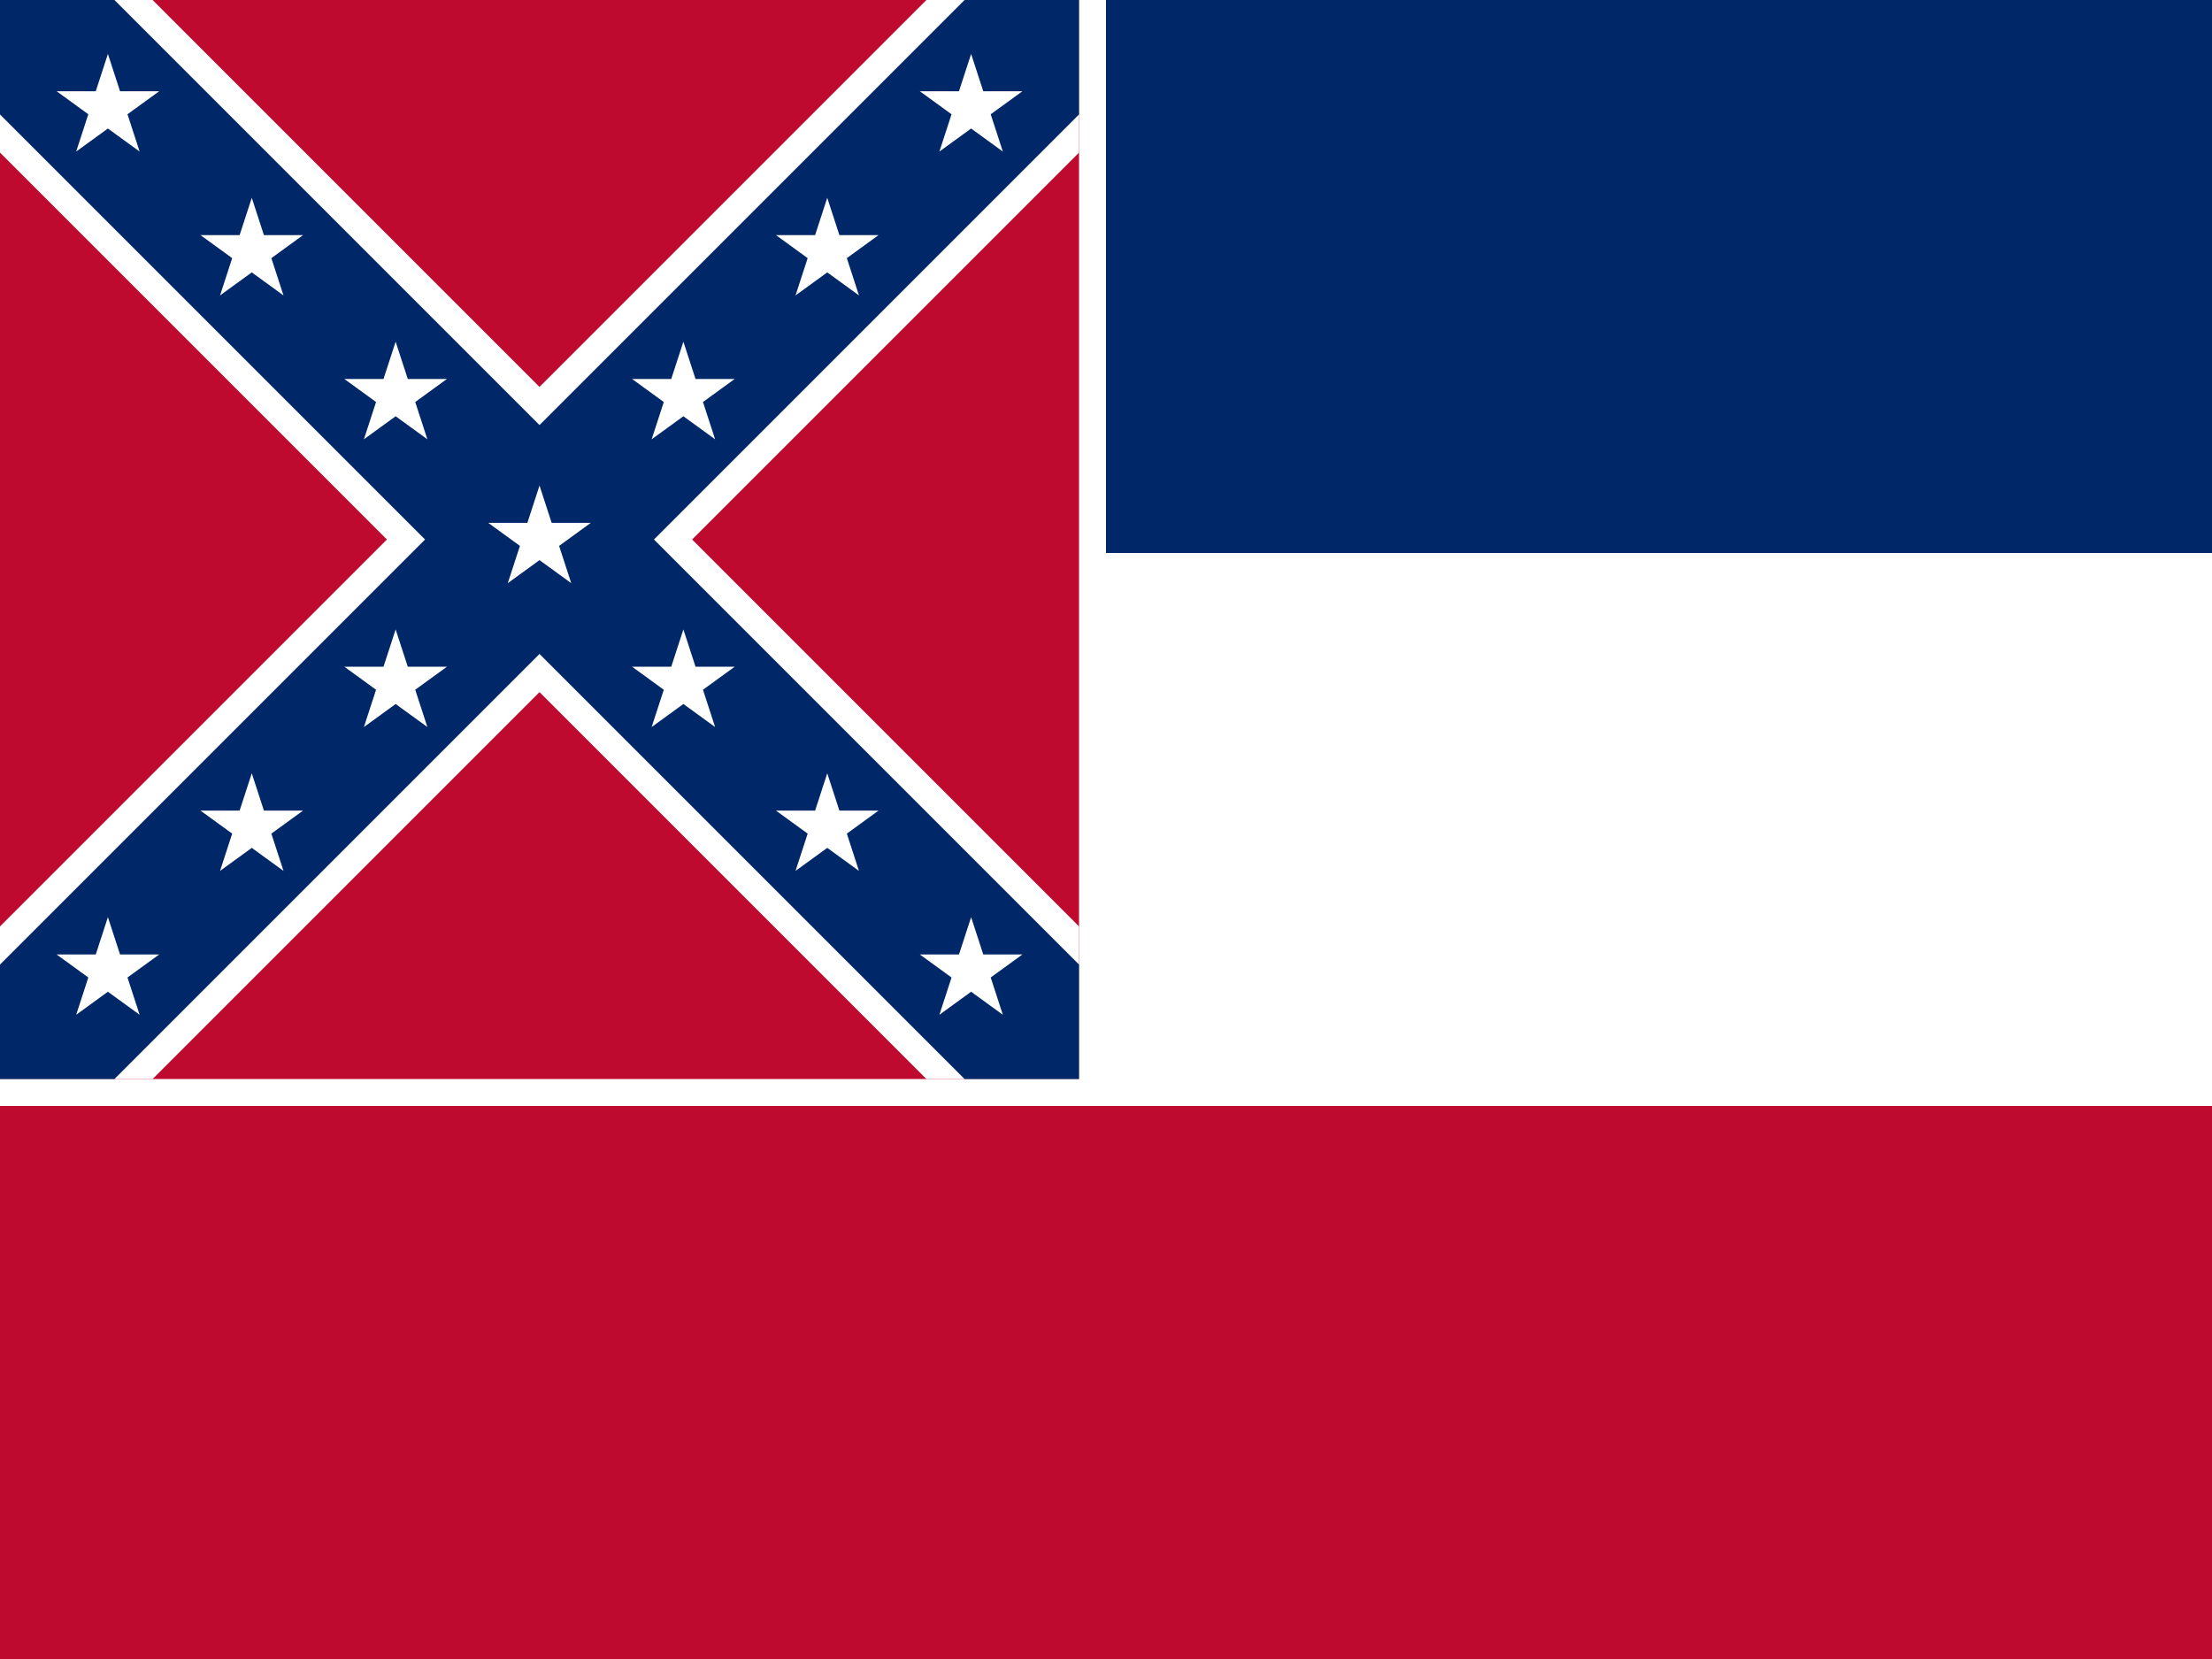
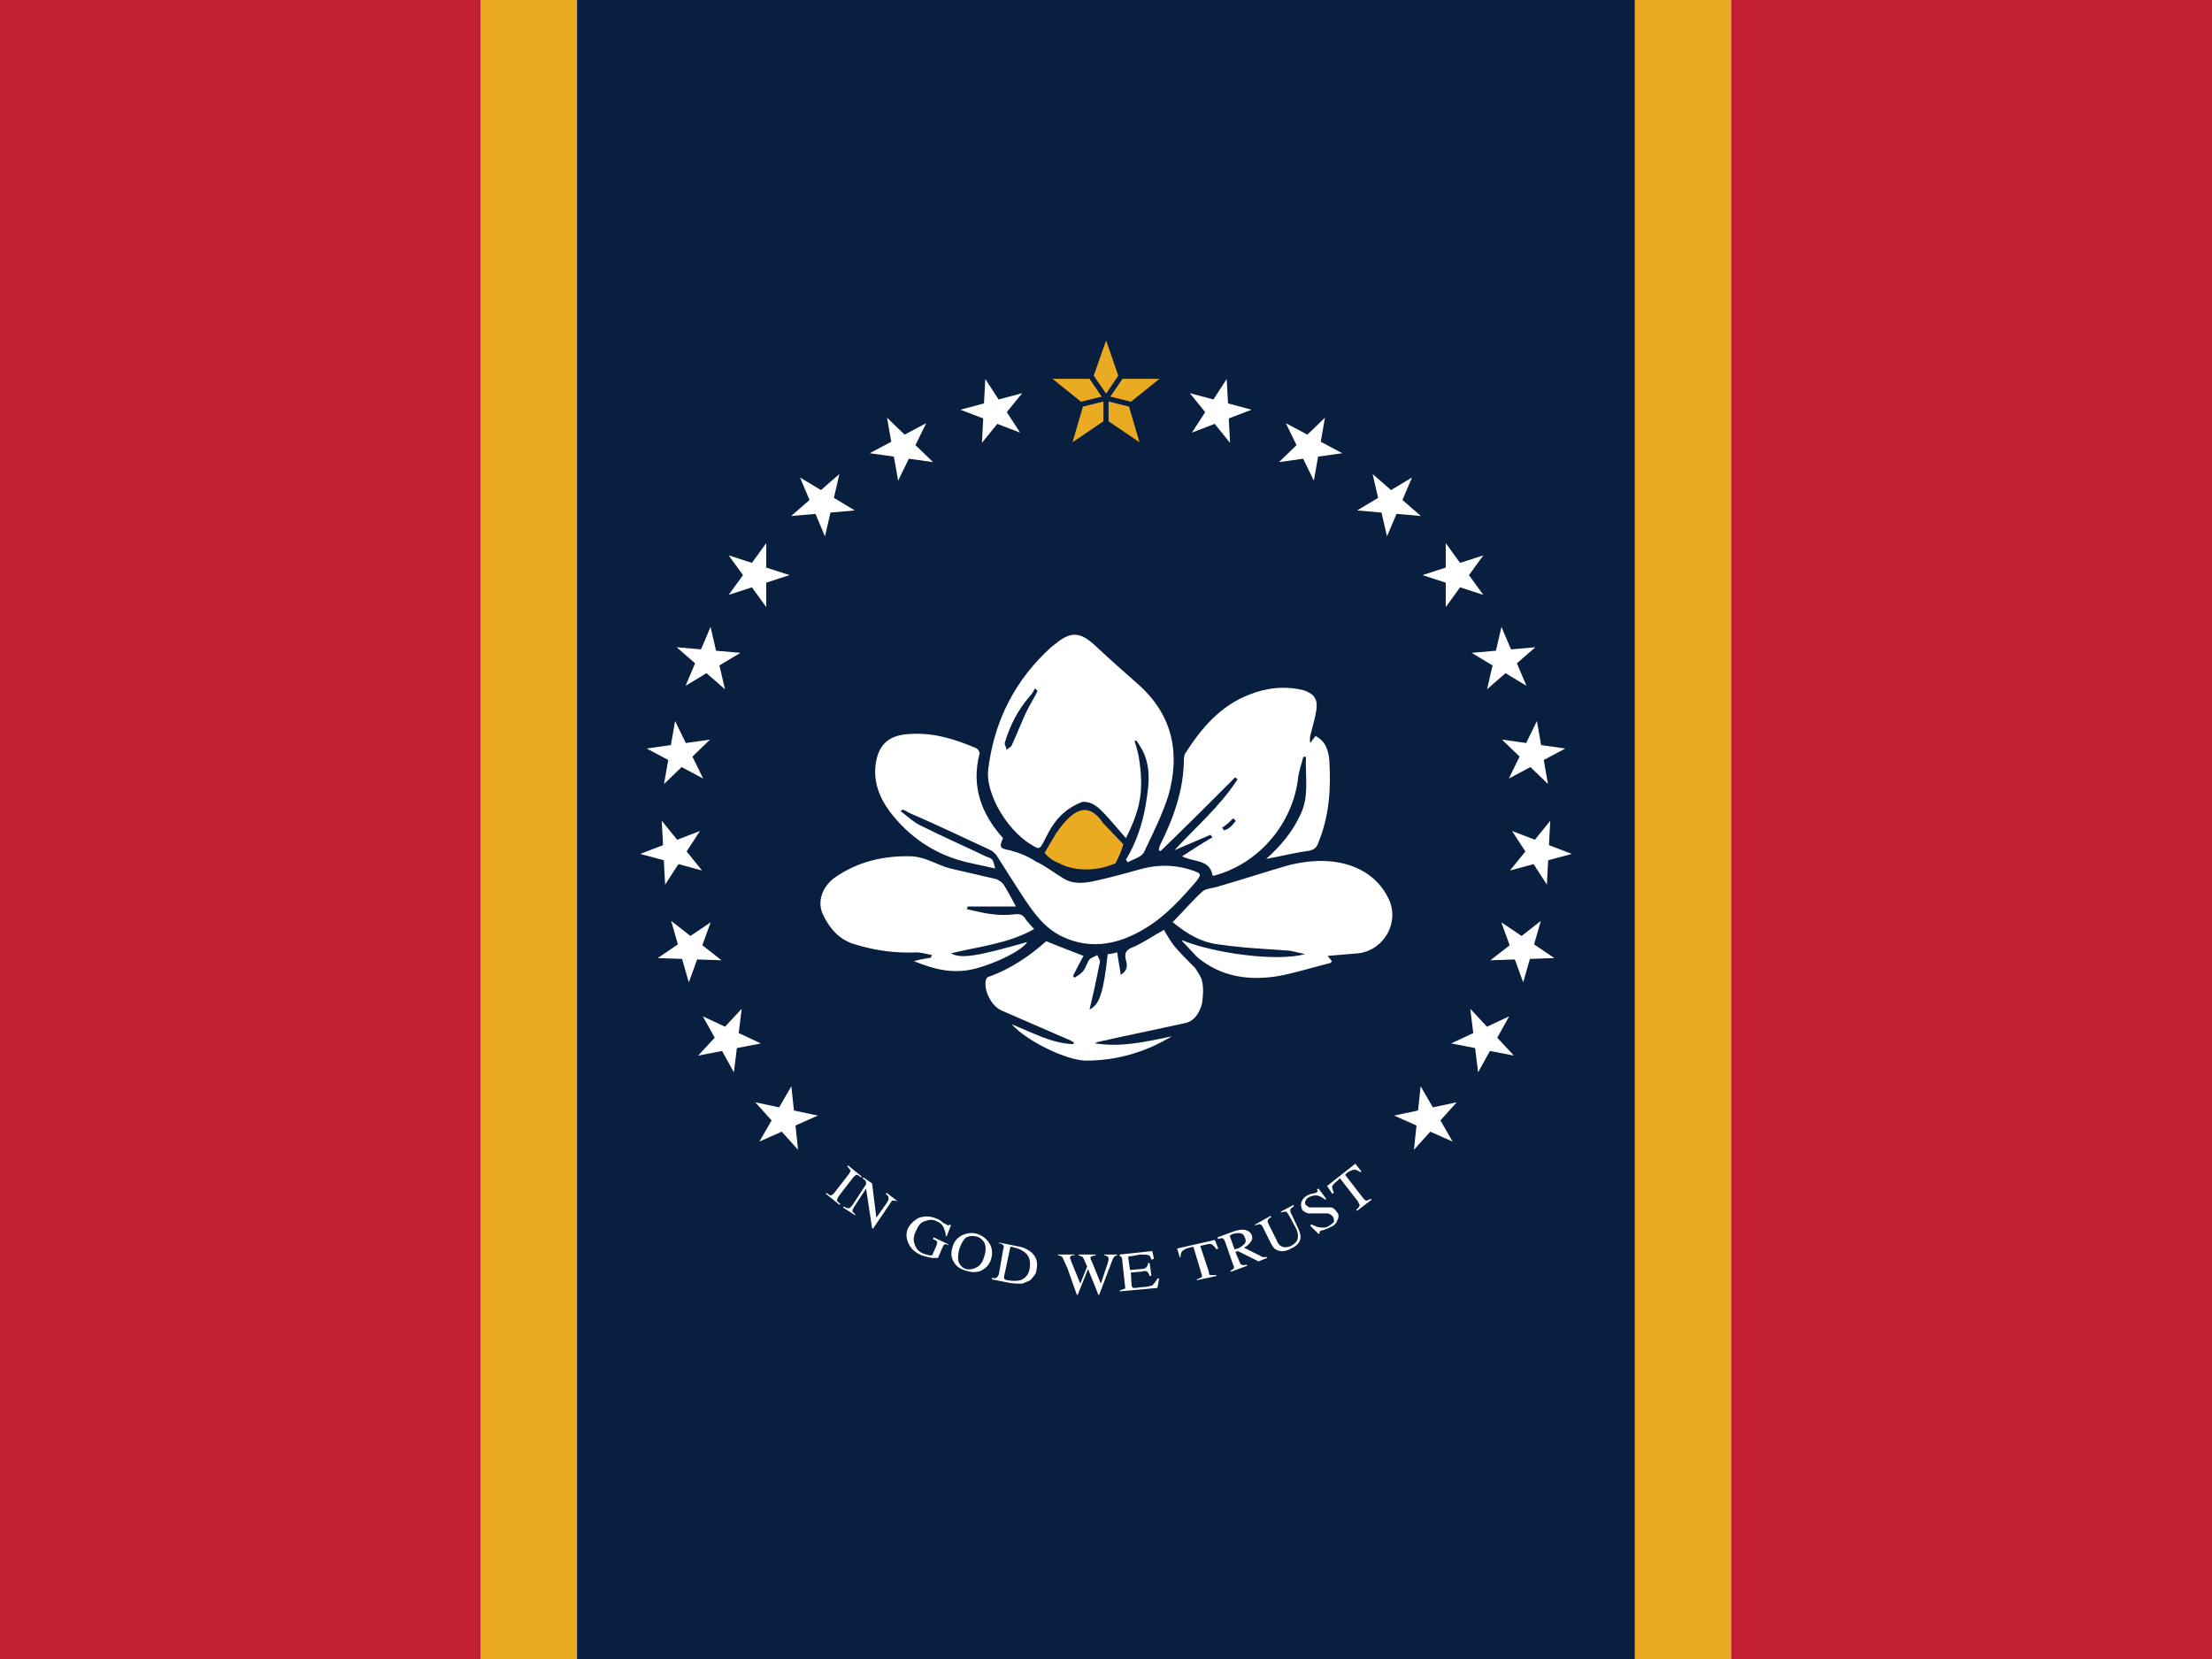
<svg xmlns="http://www.w3.org/2000/svg" xmlns:xlink="http://www.w3.org/1999/xlink" version="1.1" width="480" height="360" viewBox="0 0 480 360">
  <style>
- .blue{fill:rgb(0,40,104);}
- .red{fill:rgb(191,10,48);}
+ .blue{fill:rgb(8,31,64);}
+ .red{fill:rgb(194,31,50);}
.white{fill:rgb(255,255,255);}
+ .yellow{fill:rgb(234,171,34);}
</style>
  <defs>
+     <path id="magnolia" d="M -0.222 0.162 C -0.214 0.16 -0.208 0.159 -0.202 0.158 C -0.202 0.157 -0.202 0.156 -0.201 0.155 C -0.207 0.154 -0.213 0.152 -0.219 0.152 C -0.243 0.153 -0.266 0.15 -0.289 0.143 C -0.308 0.138 -0.32 0.124 -0.328 0.106 C -0.333 0.092 -0.328 0.077 -0.314 0.066 C -0.287 0.047 -0.257 0.04 -0.224 0.041 C -0.208 0.042 -0.195 0.051 -0.18 0.055 C -0.163 0.059 -0.145 0.063 -0.128 0.067 C -0.124 0.068 -0.12 0.071 -0.118 0.074 C -0.113 0.082 -0.109 0.09 -0.104 0.099 C -0.123 0.099 -0.142 0.099 -0.16 0.099 C -0.16 0.1 -0.16 0.101 -0.161 0.102 C -0.151 0.104 -0.141 0.107 -0.13 0.108 C -0.123 0.109 -0.114 0.109 -0.106 0.108 C -0.099 0.107 -0.095 0.109 -0.092 0.115 C -0.089 0.118 -0.087 0.121 -0.083 0.125 C -0.113 0.142 -0.146 0.145 -0.179 0.153 C -0.168 0.16 -0.147 0.156 -0.091 0.14 C -0.097 0.15 -0.128 0.165 -0.152 0.171 C -0.176 0.177 -0.198 0.172 -0.222 0.162 Z M -0.069 0.139 C -0.055 0.145 -0.041 0.15 -0.026 0.156 C -0.03 0.163 -0.034 0.171 -0.038 0.179 C -0.038 0.18 -0.037 0.181 -0.036 0.181 C -0.033 0.179 -0.029 0.177 -0.026 0.173 C -0.023 0.169 -0.022 0.164 -0.019 0.16 C -0.017 0.158 -0.013 0.157 -0.01 0.155 C -0.009 0.158 -0.007 0.16 -0.007 0.163 C -0.009 0.173 -0.011 0.182 -0.013 0.192 C -0.015 0.201 -0.017 0.209 -0.019 0.218 C -0.007 0.212 -0.003 0.198 0.002 0.154 C 0.005 0.154 0.008 0.153 0.013 0.152 C 0.014 0.161 0.016 0.169 0.017 0.178 C 0.025 0.173 0.025 0.167 0.023 0.161 C 0.021 0.153 0.023 0.149 0.031 0.146 C 0.043 0.141 0.054 0.133 0.067 0.126 C 0.071 0.133 0.075 0.14 0.08 0.146 C 0.087 0.154 0.095 0.162 0.103 0.17 C 0.106 0.175 0.11 0.18 0.111 0.185 C 0.113 0.194 0.112 0.203 0.111 0.211 C 0.108 0.222 0.102 0.232 0.09 0.234 C 0.062 0.24 0.034 0.246 0.006 0.252 C -2.9999763E-4 0.254 -0.007 0.254 -0.013 0.257 C 0.017 0.262 0.047 0.255 0.076 0.249 C 0.046 0.267 0.013 0.277 -0.023 0.277 C -0.045 0.277 -0.091 0.255 -0.109 0.235 C -0.084 0.245 -0.063 0.257 -0.038 0.258 C -0.037 0.257 -0.037 0.256 -0.037 0.256 C -0.039 0.255 -0.042 0.253 -0.045 0.252 C -0.07 0.241 -0.096 0.23 -0.121 0.219 C -0.132 0.214 -0.141 0.197 -0.139 0.185 C -0.139 0.183 -0.137 0.18 -0.135 0.18 C -0.11 0.171 -0.088 0.156 -0.069 0.139 Z M 0.088 0.138 C 0.125 0.153 0.197 0.163 0.23 0.154 C 0.225 0.153 0.218 0.151 0.212 0.15 C 0.186 0.148 0.159 0.147 0.132 0.143 C 0.111 0.141 0.094 0.131 0.077 0.117 C 0.089 0.105 0.1 0.092 0.111 0.082 C 0.115 0.078 0.123 0.078 0.129 0.076 C 0.157 0.068 0.184 0.059 0.212 0.051 C 0.233 0.046 0.255 0.044 0.277 0.05 C 0.299 0.056 0.316 0.069 0.326 0.089 C 0.34 0.116 0.322 0.149 0.292 0.153 C 0.281 0.154 0.269 0.155 0.256 0.156 C 0.258 0.158 0.259 0.16 0.261 0.162 C 0.26 0.163 0.26 0.163 0.26 0.164 C 0.24 0.169 0.221 0.175 0.201 0.179 C 0.167 0.185 0.134 0.181 0.106 0.158 C 0.1 0.152 0.094 0.145 0.088 0.139 Z M 0.228 -0.074 C 0.226 -0.066 0.223 -0.058 0.222 -0.05 C 0.216 0.003 0.177 0.049 0.126 0.063 C 0.125 0.064 0.124 0.063 0.123 0.063 C 0.12 0.044 0.101 0.048 0.088 0.041 C 0.1 0.033 0.111 0.026 0.123 0.019 C 0.122 0.018 0.121 0.017 0.121 0.016 C 0.107 0.022 0.093 0.028 0.079 0.034 C 0.104 0.007 0.132 -0.017 0.152 -0.048 C 0.151 -0.049 0.15 -0.05 0.149 -0.05 C 0.121 -0.022 0.092 0.007 0.063 0.035 C 0.062 0.035 0.062 0.034 0.061 0.034 C 0.061 0.032 0.062 0.03 0.062 0.029 C 0.078 -0.003 0.09 -0.036 0.09 -0.072 C 0.09 -0.073 0.091 -0.076 0.091 -0.077 C 0.11 -0.107 0.132 -0.133 0.166 -0.146 C 0.186 -0.154 0.207 -0.156 0.228 -0.151 C 0.24 -0.147 0.245 -0.141 0.243 -0.128 C 0.242 -0.12 0.239 -0.111 0.237 -0.102 C 0.236 -0.099 0.235 -0.095 0.236 -0.09 C 0.238 -0.093 0.24 -0.095 0.242 -0.098 C 0.254 -0.092 0.257 -0.081 0.258 -0.07 C 0.26 -0.037 0.258 -0.005 0.245 0.026 C 0.243 0.032 0.239 0.034 0.232 0.035 C 0.217 0.037 0.202 0.041 0.185 0.044 C 0.202 0.029 0.216 0.012 0.225 -0.008 C 0.235 -0.029 0.23 -0.052 0.231 -0.074 C 0.23 -0.074 0.229 -0.074 0.228 -0.074 Z M 0.134 0.008 C 0.135 0.009 0.136 0.01 0.136 0.011 C 0.142 0.01 0.146 0.005 0.15 9.999983E-5 C 0.149 -8.0000015E-4 0.148 -0.002 0.147 -0.003 C 0.143 0.001 0.139 0.005 0.134 0.008 Z M -0.237 -0.011 C -0.229 -0.005 -0.222 0.002 -0.213 0.006 C -0.189 0.018 -0.164 0.029 -0.139 0.041 C -0.131 0.044 -0.131 0.043 -0.128 0.055 C -0.141 0.052 -0.152 0.05 -0.164 0.047 C -0.199 0.038 -0.228 0.018 -0.25 -0.011 C -0.262 -0.027 -0.269 -0.046 -0.266 -0.066 C -0.263 -0.087 -0.252 -0.098 -0.231 -0.1 C -0.202 -0.103 -0.176 -0.095 -0.15 -0.084 C -0.148 -0.083 -0.146 -0.08 -0.146 -0.078 C -0.156 -0.04 -0.144 -0.008 -0.119 0.02 C -0.124 0.031 -0.122 0.032 -0.111 0.034 C -0.1 0.037 -0.09 0.041 -0.081 0.047 C -0.07 0.052 -0.06 0.06 -0.05 0.066 C -0.038 0.074 -0.024 0.072 -0.011 0.069 C 0.007 0.065 0.025 0.06 0.043 0.055 C 0.063 0.05 0.083 0.051 0.102 0.058 C 0.11 0.061 0.11 0.062 0.105 0.069 C 0.087 0.09 0.068 0.111 0.044 0.125 C 0.014 0.143 -0.018 0.149 -0.05 0.134 C -0.071 0.124 -0.083 0.107 -0.095 0.089 C -0.106 0.072 -0.117 0.055 -0.127 0.039 C -0.129 0.037 -0.131 0.035 -0.133 0.034 C -0.165 0.019 -0.197 0.004 -0.229 -0.01 C -0.231 -0.012 -0.233 -0.012 -0.235 -0.013 C -0.236 -0.012 -0.237 -0.012 -0.237 -0.011 Z M 0.038 -0.157 C 0.021 -0.172 0.004 -0.187 -0.012 -0.202 C -0.03 -0.219 -0.041 -0.219 -0.059 -0.204 C -0.06 -0.203 -0.062 -0.202 -0.063 -0.201 C -0.105 -0.163 -0.129 -0.116 -0.136 -0.06 C -0.14 -0.031 -0.112 0.016 -0.08 0.031 C -0.07 0.036 -0.07 -0.006 -0.027 -0.022 C -0.011 -0.022 -0.005 -0.012 0.023 0.02 C 0.04 -0.014 0.044 -0.035 0.038 -0.073 C 0.037 -0.079 0.035 -0.086 0.033 -0.092 L 0.035 -0.093 C 0.039 -0.087 0.043 -0.081 0.045 -0.075 C 0.052 -0.056 0.049 -0.038 0.046 -0.019 C 0.042 0.004 0.035 0.025 0.023 0.045 C 0.024 0.046 0.025 0.047 0.025 0.048 C 0.032 0.044 0.041 0.042 0.044 0.036 C 0.054 0.015 0.065 -0.007 0.072 -0.029 C 0.086 -0.078 0.077 -0.122 0.038 -0.157 Z M -0.092 -0.126 C -0.098 -0.113 -0.103 -0.1 -0.109 -0.087 C -0.11 -0.085 -0.113 -0.084 -0.115 -0.082 C -0.115 -0.085 -0.117 -0.087 -0.117 -0.09 C -0.111 -0.11 -0.102 -0.128 -0.088 -0.144 C -0.085 -0.147 -0.084 -0.15 -0.082 -0.153 C -0.081 -0.152 -0.08 -0.151 -0.079 -0.15 C -0.083 -0.142 -0.088 -0.134 -0.092 -0.126 Z" />
+     <path id="magnolia2" d="M -0.071 0.037 L -0.058 0.015 C -0.039 -0.013 -0.021 -0.024 -0.003 0.003 L 0.02 0.027 C 0.018 0.035 0.015 0.041 0.011 0.049 C -0.014 0.06 -0.04 0.057 -0.054 0.049 C -0.059 0.047 -0.064 0.045 -0.071 0.037 Z" />
    <path id="star" d="M 0.0 -1.0 L 0.225 -0.309 L 0.951 -0.309 L 0.363 0.118 L 0.588 0.809 L 0.0 0.382 L -0.588 0.809 L -0.363 0.118 L -0.951 -0.309 L -0.225 -0.309 Z" />
+     <path id="star2" d="M 0.218 -0.374 L 0.002 -1 L -0.218 -0.374 L 0.002 -0.054 Z M -0.41 0.176 L -0.595 0.809 L -0.046 0.437 V 0.085 L -0.41 0.176 Z M -0.293 -0.318 H -0.951 L -0.444 0.089 L -0.077 -0.002 Z M 0.444 0.089 L 0.951 -0.318 H 0.293 L 0.077 -0.002 L 0.444 0.089 Z M 0.409 0.176 L 0.046 0.085 V 0.437 L 0.595 0.809 Z" />
+     <path id="text" d="M 0.258 0.416 L 0.291 0.39 L 0.298 0.399 L 0.297 0.4 C 0.294 0.398 0.292 0.397 0.29 0.397 C 0.288 0.397 0.286 0.398 0.282 0.4 L 0.279 0.403 L 0.3 0.43 C 0.301 0.432 0.303 0.433 0.304 0.433 C 0.305 0.433 0.307 0.432 0.309 0.431 L 0.31 0.432 L 0.293 0.445 L 0.292 0.444 C 0.294 0.442 0.296 0.44 0.296 0.439 C 0.296 0.438 0.295 0.436 0.294 0.434 L 0.273 0.407 L 0.27 0.41 C 0.267 0.412 0.265 0.415 0.264 0.416 C 0.264 0.418 0.264 0.42 0.266 0.424 L 0.264 0.425 Z M 0.24 0.461 C 0.243 0.462 0.246 0.464 0.248 0.464 C 0.253 0.465 0.257 0.465 0.261 0.462 C 0.263 0.461 0.265 0.459 0.266 0.458 C 0.266 0.456 0.266 0.454 0.265 0.452 C 0.263 0.45 0.262 0.449 0.259 0.448 C 0.258 0.448 0.255 0.448 0.25 0.448 L 0.242 0.448 C 0.24 0.448 0.238 0.448 0.236 0.448 C 0.233 0.447 0.231 0.446 0.229 0.444 C 0.228 0.441 0.227 0.438 0.228 0.435 C 0.229 0.432 0.231 0.429 0.235 0.427 C 0.237 0.426 0.239 0.425 0.241 0.425 C 0.244 0.424 0.245 0.424 0.245 0.424 C 0.246 0.423 0.247 0.423 0.247 0.422 C 0.247 0.422 0.247 0.421 0.246 0.42 L 0.248 0.419 L 0.257 0.431 L 0.256 0.432 C 0.252 0.429 0.248 0.427 0.245 0.427 C 0.242 0.427 0.239 0.428 0.237 0.429 C 0.235 0.43 0.234 0.431 0.233 0.433 C 0.232 0.435 0.232 0.436 0.233 0.438 C 0.234 0.439 0.236 0.44 0.237 0.441 C 0.239 0.441 0.241 0.441 0.244 0.441 L 0.252 0.441 C 0.257 0.441 0.261 0.441 0.263 0.441 C 0.266 0.442 0.268 0.444 0.269 0.446 C 0.272 0.449 0.272 0.452 0.27 0.456 C 0.269 0.459 0.267 0.462 0.262 0.464 C 0.26 0.465 0.258 0.466 0.255 0.467 C 0.253 0.468 0.251 0.468 0.251 0.468 C 0.25 0.469 0.249 0.469 0.249 0.47 C 0.249 0.47 0.249 0.471 0.25 0.471 L 0.248 0.472 L 0.238 0.462 Z M 0.192 0.451 L 0.193 0.452 C 0.19 0.454 0.189 0.455 0.189 0.456 C 0.188 0.457 0.189 0.459 0.19 0.461 L 0.199 0.479 C 0.2 0.482 0.202 0.485 0.204 0.486 C 0.207 0.488 0.211 0.488 0.216 0.486 C 0.221 0.483 0.224 0.48 0.224 0.475 C 0.224 0.473 0.224 0.47 0.222 0.466 L 0.214 0.451 C 0.212 0.448 0.211 0.446 0.21 0.446 C 0.209 0.446 0.207 0.446 0.204 0.447 L 0.204 0.446 L 0.219 0.438 L 0.219 0.44 C 0.217 0.441 0.215 0.443 0.215 0.444 C 0.215 0.445 0.215 0.447 0.217 0.45 L 0.224 0.465 C 0.226 0.469 0.227 0.473 0.227 0.476 C 0.227 0.481 0.223 0.486 0.216 0.489 C 0.209 0.493 0.203 0.493 0.198 0.49 C 0.196 0.489 0.194 0.486 0.192 0.482 L 0.183 0.464 C 0.182 0.462 0.181 0.461 0.18 0.461 C 0.179 0.46 0.177 0.461 0.174 0.462 L 0.174 0.461 Z M 0.145 0.515 C 0.147 0.514 0.149 0.513 0.149 0.512 C 0.15 0.511 0.149 0.509 0.148 0.507 L 0.139 0.481 C 0.138 0.479 0.137 0.477 0.136 0.477 C 0.135 0.477 0.133 0.477 0.131 0.478 L 0.13 0.476 L 0.149 0.469 C 0.152 0.468 0.156 0.467 0.159 0.467 C 0.164 0.467 0.168 0.469 0.17 0.473 C 0.171 0.476 0.171 0.479 0.169 0.481 C 0.167 0.484 0.165 0.486 0.161 0.488 L 0.181 0.498 C 0.182 0.499 0.183 0.499 0.184 0.499 C 0.185 0.499 0.186 0.499 0.188 0.499 L 0.188 0.5 L 0.178 0.504 L 0.154 0.492 L 0.151 0.493 L 0.156 0.505 C 0.157 0.507 0.157 0.508 0.159 0.508 C 0.16 0.509 0.161 0.508 0.164 0.508 L 0.165 0.509 L 0.146 0.516 Z M 0.16 0.485 C 0.163 0.483 0.164 0.48 0.162 0.476 C 0.161 0.473 0.159 0.471 0.155 0.471 C 0.153 0.471 0.151 0.471 0.148 0.472 C 0.146 0.473 0.145 0.473 0.145 0.474 C 0.144 0.474 0.144 0.475 0.145 0.476 L 0.15 0.49 C 0.155 0.489 0.158 0.487 0.16 0.485 Z M 0.083 0.489 L 0.127 0.479 L 0.131 0.489 L 0.129 0.49 C 0.127 0.487 0.125 0.485 0.123 0.484 C 0.122 0.483 0.118 0.484 0.114 0.485 L 0.11 0.486 L 0.12 0.516 C 0.12 0.519 0.121 0.52 0.122 0.52 C 0.123 0.52 0.125 0.52 0.129 0.52 L 0.129 0.521 L 0.106 0.526 L 0.106 0.525 C 0.109 0.524 0.111 0.523 0.112 0.522 C 0.112 0.521 0.112 0.52 0.111 0.517 L 0.102 0.487 L 0.097 0.488 C 0.093 0.489 0.09 0.491 0.089 0.492 C 0.088 0.493 0.087 0.495 0.087 0.499 L 0.086 0.499 Z M 0.016 0.538 C 0.019 0.537 0.021 0.536 0.022 0.536 C 0.022 0.535 0.023 0.534 0.022 0.531 L 0.019 0.503 C 0.019 0.5 0.018 0.499 0.017 0.498 C 0.016 0.498 0.016 0.498 0.016 0.497 L 0.016 0.496 L 0.054 0.492 L 0.056 0.501 L 0.053 0.502 C 0.052 0.499 0.051 0.497 0.05 0.497 C 0.048 0.496 0.045 0.496 0.04 0.496 L 0.029 0.498 C 0.028 0.498 0.027 0.498 0.027 0.498 C 0.026 0.498 0.026 0.499 0.026 0.5 L 0.028 0.514 L 0.041 0.513 C 0.044 0.513 0.046 0.512 0.047 0.511 C 0.048 0.51 0.049 0.508 0.049 0.506 L 0.051 0.506 L 0.053 0.521 L 0.051 0.521 C 0.05 0.518 0.049 0.517 0.048 0.516 C 0.047 0.515 0.045 0.515 0.041 0.516 L 0.029 0.517 L 0.03 0.533 C 0.031 0.534 0.031 0.535 0.032 0.535 C 0.034 0.535 0.036 0.535 0.042 0.534 C 0.047 0.534 0.051 0.533 0.054 0.532 C 0.056 0.53 0.058 0.528 0.06 0.524 L 0.062 0.524 L 0.06 0.535 L 0.016 0.539 Z M -0.037 0.496 V 0.497 C -0.038 0.497 -0.039 0.497 -0.04 0.497 C -0.041 0.498 -0.042 0.498 -0.042 0.5 C -0.042 0.5 -0.042 0.501 -0.042 0.501 C -0.041 0.501 -0.041 0.502 -0.041 0.503 L -0.03 0.53 L -0.022 0.51 L -0.026 0.501 C -0.027 0.499 -0.028 0.498 -0.029 0.498 C -0.03 0.498 -0.031 0.497 -0.032 0.497 V 0.496 H -0.012 V 0.497 C -0.014 0.497 -0.016 0.498 -0.016 0.498 C -0.018 0.498 -0.018 0.499 -0.018 0.5 C -0.018 0.501 -0.018 0.501 -0.018 0.501 C -0.018 0.501 -0.018 0.502 -0.017 0.503 L -0.006 0.53 L 0.002 0.506 C 0.002 0.505 0.003 0.503 0.003 0.502 C 0.003 0.502 0.003 0.501 0.003 0.501 C 0.003 0.499 0.002 0.498 0.001 0.498 C 3.9997906E-4 0.497 -6.00021E-4 0.497 -0.002 0.497 V 0.496 L 0.013 0.496 V 0.497 C 0.012 0.497 0.01 0.498 0.01 0.498 C 0.009 0.499 0.009 0.5 0.008 0.501 L -2.142042E-8 0.522 L -0.003 0.53 L -0.008 0.543 H -0.009 L -0.012 0.535 L -0.021 0.513 L -0.033 0.543 H -0.034 L -0.039 0.529 L -0.045 0.512 C -0.048 0.505 -0.05 0.501 -0.051 0.499 C -0.052 0.498 -0.054 0.497 -0.056 0.497 V 0.496 Z M -0.133 0.523 C -0.13 0.524 -0.129 0.524 -0.128 0.523 C -0.127 0.523 -0.126 0.521 -0.125 0.519 L -0.12 0.49 C -0.119 0.488 -0.119 0.486 -0.12 0.485 C -0.121 0.484 -0.122 0.483 -0.125 0.483 L -0.125 0.482 L -0.105 0.486 C -0.098 0.487 -0.093 0.489 -0.089 0.492 C -0.082 0.497 -0.079 0.504 -0.081 0.513 C -0.081 0.516 -0.082 0.519 -0.085 0.522 C -0.087 0.525 -0.089 0.527 -0.093 0.528 C -0.095 0.529 -0.097 0.53 -0.099 0.53 C -0.103 0.53 -0.107 0.53 -0.113 0.529 L -0.133 0.525 Z M -0.118 0.525 C -0.118 0.525 -0.116 0.526 -0.115 0.526 C -0.109 0.527 -0.104 0.527 -0.1 0.526 C -0.094 0.524 -0.09 0.519 -0.089 0.512 C -0.088 0.505 -0.089 0.499 -0.093 0.495 C -0.096 0.492 -0.101 0.489 -0.107 0.488 C -0.109 0.487 -0.11 0.487 -0.111 0.487 C -0.112 0.488 -0.112 0.488 -0.112 0.489 L -0.119 0.522 C -0.119 0.524 -0.119 0.524 -0.118 0.525 Z M -0.167 0.473 C -0.162 0.471 -0.156 0.47 -0.15 0.472 C -0.144 0.474 -0.139 0.478 -0.136 0.483 C -0.133 0.488 -0.132 0.494 -0.134 0.501 C -0.136 0.508 -0.14 0.512 -0.146 0.515 C -0.151 0.517 -0.157 0.517 -0.163 0.515 C -0.17 0.513 -0.175 0.51 -0.178 0.504 C -0.181 0.499 -0.181 0.493 -0.179 0.487 C -0.177 0.48 -0.173 0.476 -0.167 0.473 Z M -0.172 0.505 C -0.17 0.509 -0.167 0.512 -0.163 0.513 C -0.159 0.514 -0.155 0.513 -0.151 0.511 C -0.147 0.509 -0.144 0.505 -0.142 0.498 C -0.14 0.492 -0.14 0.486 -0.142 0.482 C -0.144 0.479 -0.147 0.476 -0.151 0.475 C -0.155 0.474 -0.159 0.474 -0.163 0.476 C -0.166 0.478 -0.169 0.483 -0.171 0.489 C -0.173 0.496 -0.173 0.501 -0.172 0.505 Z M -0.19 0.459 C -0.188 0.46 -0.186 0.461 -0.186 0.461 C -0.185 0.462 -0.184 0.462 -0.184 0.462 C -0.183 0.462 -0.183 0.461 -0.182 0.461 L -0.181 0.462 L -0.186 0.475 L -0.187 0.474 C -0.187 0.471 -0.188 0.468 -0.189 0.466 C -0.19 0.462 -0.193 0.459 -0.198 0.457 C -0.202 0.455 -0.206 0.455 -0.211 0.457 C -0.216 0.458 -0.219 0.462 -0.222 0.469 C -0.225 0.475 -0.225 0.48 -0.223 0.485 C -0.221 0.49 -0.218 0.493 -0.213 0.495 C -0.212 0.495 -0.211 0.496 -0.21 0.496 C -0.209 0.496 -0.208 0.496 -0.207 0.497 C -0.205 0.497 -0.204 0.497 -0.203 0.497 C -0.203 0.496 -0.202 0.496 -0.202 0.495 L -0.198 0.486 C -0.197 0.483 -0.197 0.482 -0.197 0.481 C -0.198 0.48 -0.199 0.479 -0.202 0.478 L -0.201 0.476 L -0.184 0.484 L -0.184 0.485 C -0.186 0.484 -0.187 0.484 -0.188 0.484 C -0.189 0.484 -0.19 0.486 -0.191 0.488 L -0.196 0.5 C -0.197 0.5 -0.199 0.5 -0.203 0.5 C -0.208 0.499 -0.212 0.498 -0.215 0.497 C -0.222 0.494 -0.227 0.49 -0.23 0.484 C -0.233 0.478 -0.234 0.472 -0.231 0.465 C -0.228 0.46 -0.224 0.456 -0.218 0.453 C -0.212 0.451 -0.205 0.451 -0.198 0.454 C -0.195 0.455 -0.192 0.457 -0.19 0.459 Z M -0.306 0.44 C -0.303 0.442 -0.301 0.442 -0.3 0.442 C -0.299 0.442 -0.297 0.44 -0.295 0.437 L -0.28 0.414 L -0.28 0.412 C -0.28 0.411 -0.281 0.41 -0.281 0.409 C -0.282 0.409 -0.283 0.408 -0.284 0.407 L -0.283 0.406 L -0.273 0.413 L -0.268 0.453 L -0.256 0.436 C -0.254 0.433 -0.253 0.431 -0.254 0.429 C -0.254 0.428 -0.255 0.427 -0.257 0.425 L -0.256 0.424 L -0.243 0.434 L -0.243 0.434 C -0.246 0.433 -0.247 0.433 -0.249 0.433 C -0.25 0.433 -0.251 0.435 -0.253 0.438 L -0.272 0.466 L -0.273 0.465 L -0.28 0.419 L -0.293 0.439 C -0.295 0.442 -0.296 0.444 -0.296 0.446 C -0.295 0.446 -0.294 0.448 -0.292 0.45 L -0.293 0.45 L -0.307 0.441 Z M -0.326 0.424 C -0.324 0.426 -0.322 0.427 -0.321 0.427 C -0.32 0.427 -0.319 0.426 -0.317 0.424 L -0.3 0.402 C -0.299 0.4 -0.298 0.399 -0.298 0.398 C -0.299 0.397 -0.3 0.395 -0.302 0.393 L -0.301 0.392 L -0.285 0.405 L -0.286 0.406 C -0.288 0.404 -0.29 0.403 -0.291 0.403 C -0.292 0.403 -0.293 0.404 -0.295 0.406 L -0.312 0.428 C -0.313 0.43 -0.314 0.432 -0.314 0.433 C -0.314 0.434 -0.312 0.435 -0.31 0.437 L -0.311 0.438 L -0.327 0.425 Z" />
  </defs>
  <g>
    <g>
-       <rect x="0" y="0" width="480" height="120" class="blue" />
-       <rect x="0" y="120" width="480" height="120" class="white" />
-       <rect x="0" y="240" width="480" height="120" class="red" />
+       <rect x="0" y="0" width="104.348" height="360" class="red" />
+       <rect x="104.348" y="0" width="20.87" height="360" class="yellow" />
+       <rect x="125.217" y="0" width="229.565" height="360" class="blue" />
+       <rect x="354.783" y="0" width="20.87" height="360" class="yellow" />
+       <rect x="375.652" y="0" width="104.348" height="360" class="red" />
    </g>
-     <rect x="0" y="0" width="240" height="240" class="white" />
-     <rect x="0" y="0" width="234.147" height="234.147" class="red" />
-     <path d="M 0 0 L 0 33.113 L 83.96 117.073 L 83.96 117.073 L 0 201.033 L 0 201.033 L 0 234.147 L 33.113 234.147 L 117.073 150.187 L 117.073 150.187 L 117.073 150.187 L 117.073 150.187 L 117.073 150.187 L 117.073 150.187 L 201.033 234.147 L 234.147 234.147 L 234.147 201.033 L 234.147 201.033 L 150.187 117.073 L 150.187 117.073 L 234.147 33.113 L 234.147 0 L 201.033 0 L 117.073 83.96 L 33.113 0 Z" class="white" />
-     <path d="M 0 0 L 0 24.835 L 92.238 117.073 L 92.238 117.073 L 0 209.311 L 0 234.147 L 24.835 234.147 L 117.073 141.908 L 117.073 141.908 L 209.311 234.147 L 234.147 234.147 L 234.147 209.311 L 141.908 117.073 L 141.908 117.073 L 234.147 24.835 L 234.147 0 L 209.311 0 L 117.073 92.238 L 117.073 92.238 L 24.835 0 Z" class="blue" />
-     <use xlink:href="#star" transform="translate(117.0733 117.0733) scale(11.7073 11.7073) rotate(0)" class="white" />
+     <use xlink:href="#star2" transform="translate(240 86.087) scale(12.2087 12.2087) rotate(0)" class="yellow" />
    <g>
-       <use xlink:href="#star" transform="translate(85.8537 85.8537) scale(11.7073 11.7073) rotate(0)" class="white" />
-       <use xlink:href="#star" transform="translate(148.2928 85.8537) scale(11.7073 11.7073) rotate(0)" class="white" />
-       <use xlink:href="#star" transform="translate(85.8537 148.2928) scale(11.7073 11.7073) rotate(0)" class="white" />
-       <use xlink:href="#star" transform="translate(148.2928 148.2928) scale(11.7073 11.7073) rotate(0)" class="white" />
-       <use xlink:href="#star" transform="translate(54.6342 54.6342) scale(11.7073 11.7073) rotate(0)" class="white" />
-       <use xlink:href="#star" transform="translate(179.5123 54.6342) scale(11.7073 11.7073) rotate(0)" class="white" />
-       <use xlink:href="#star" transform="translate(54.6342 179.5123) scale(11.7073 11.7073) rotate(0)" class="white" />
-       <use xlink:href="#star" transform="translate(179.5123 179.5123) scale(11.7073 11.7073) rotate(0)" class="white" />
-       <use xlink:href="#star" transform="translate(23.4147 23.4147) scale(11.7073 11.7073) rotate(0)" class="white" />
-       <use xlink:href="#star" transform="translate(210.7319 23.4147) scale(11.7073 11.7073) rotate(0)" class="white" />
-       <use xlink:href="#star" transform="translate(23.4147 210.7319) scale(11.7073 11.7073) rotate(0)" class="white" />
-       <use xlink:href="#star" transform="translate(210.7319 210.7319) scale(11.7073 11.7073) rotate(0)" class="white" />
+       <use xlink:href="#star" transform="translate(264.3065 89.287) scale(7.297 7.297) rotate(15)" class="white" />
+       <use xlink:href="#star" transform="translate(215.6935 89.287) scale(7.297 7.297) rotate(-15)" class="white" />
+       <use xlink:href="#star" transform="translate(284.0895 97.0797) scale(7.297 7.297) rotate(28)" class="white" />
+       <use xlink:href="#star" transform="translate(195.9105 97.0797) scale(7.297 7.297) rotate(-28)" class="white" />
+       <use xlink:href="#star" transform="translate(301.6125 109.1229) scale(7.297 7.297) rotate(41)" class="white" />
+       <use xlink:href="#star" transform="translate(178.3875 109.1229) scale(7.297 7.297) rotate(-41)" class="white" />
+       <use xlink:href="#star" transform="translate(315.9772 124.7993) scale(7.297 7.297) rotate(54)" class="white" />
+       <use xlink:href="#star" transform="translate(164.0228 124.7993) scale(7.297 7.297) rotate(-54)" class="white" />
+       <use xlink:href="#star" transform="translate(326.4474 143.3053) scale(7.297 7.297) rotate(67)" class="white" />
+       <use xlink:href="#star" transform="translate(153.5526 143.3053) scale(7.297 7.297) rotate(-67)" class="white" />
+       <use xlink:href="#star" transform="translate(332.4863 163.6922) scale(7.297 7.297) rotate(80)" class="white" />
+       <use xlink:href="#star" transform="translate(147.5137 163.6922) scale(7.297 7.297) rotate(-80)" class="white" />
+       <use xlink:href="#star" transform="translate(333.7843 184.915) scale(7.297 7.297) rotate(93)" class="white" />
+       <use xlink:href="#star" transform="translate(146.2157 184.915) scale(7.297 7.297) rotate(-93)" class="white" />
+       <use xlink:href="#star" transform="translate(330.275 205.8859) scale(7.297 7.297) rotate(106)" class="white" />
+       <use xlink:href="#star" transform="translate(149.725 205.8859) scale(7.297 7.297) rotate(-106)" class="white" />
+       <use xlink:href="#star" transform="translate(322.1382 225.5299) scale(7.297 7.297) rotate(119)" class="white" />
+       <use xlink:href="#star" transform="translate(157.8618 225.5299) scale(7.297 7.297) rotate(-119)" class="white" />
+       <use xlink:href="#star" transform="translate(309.791 242.8401) scale(7.297 7.297) rotate(132)" class="white" />
+       <use xlink:href="#star" transform="translate(170.209 242.8401) scale(7.297 7.297) rotate(-132)" class="white" />
    </g>
+     <use xlink:href="#text" transform="translate(240 180) scale(185.9478 185.9478) rotate(0)" class="white" />
+     <use xlink:href="#magnolia" transform="translate(240 178.1217) scale(187.8261 187.8261) rotate(0)" class="white" />
+     <use xlink:href="#magnolia2" transform="translate(240 178.1217) scale(187.8261 187.8261) rotate(0)" class="yellow" />
  </g>
</svg>
